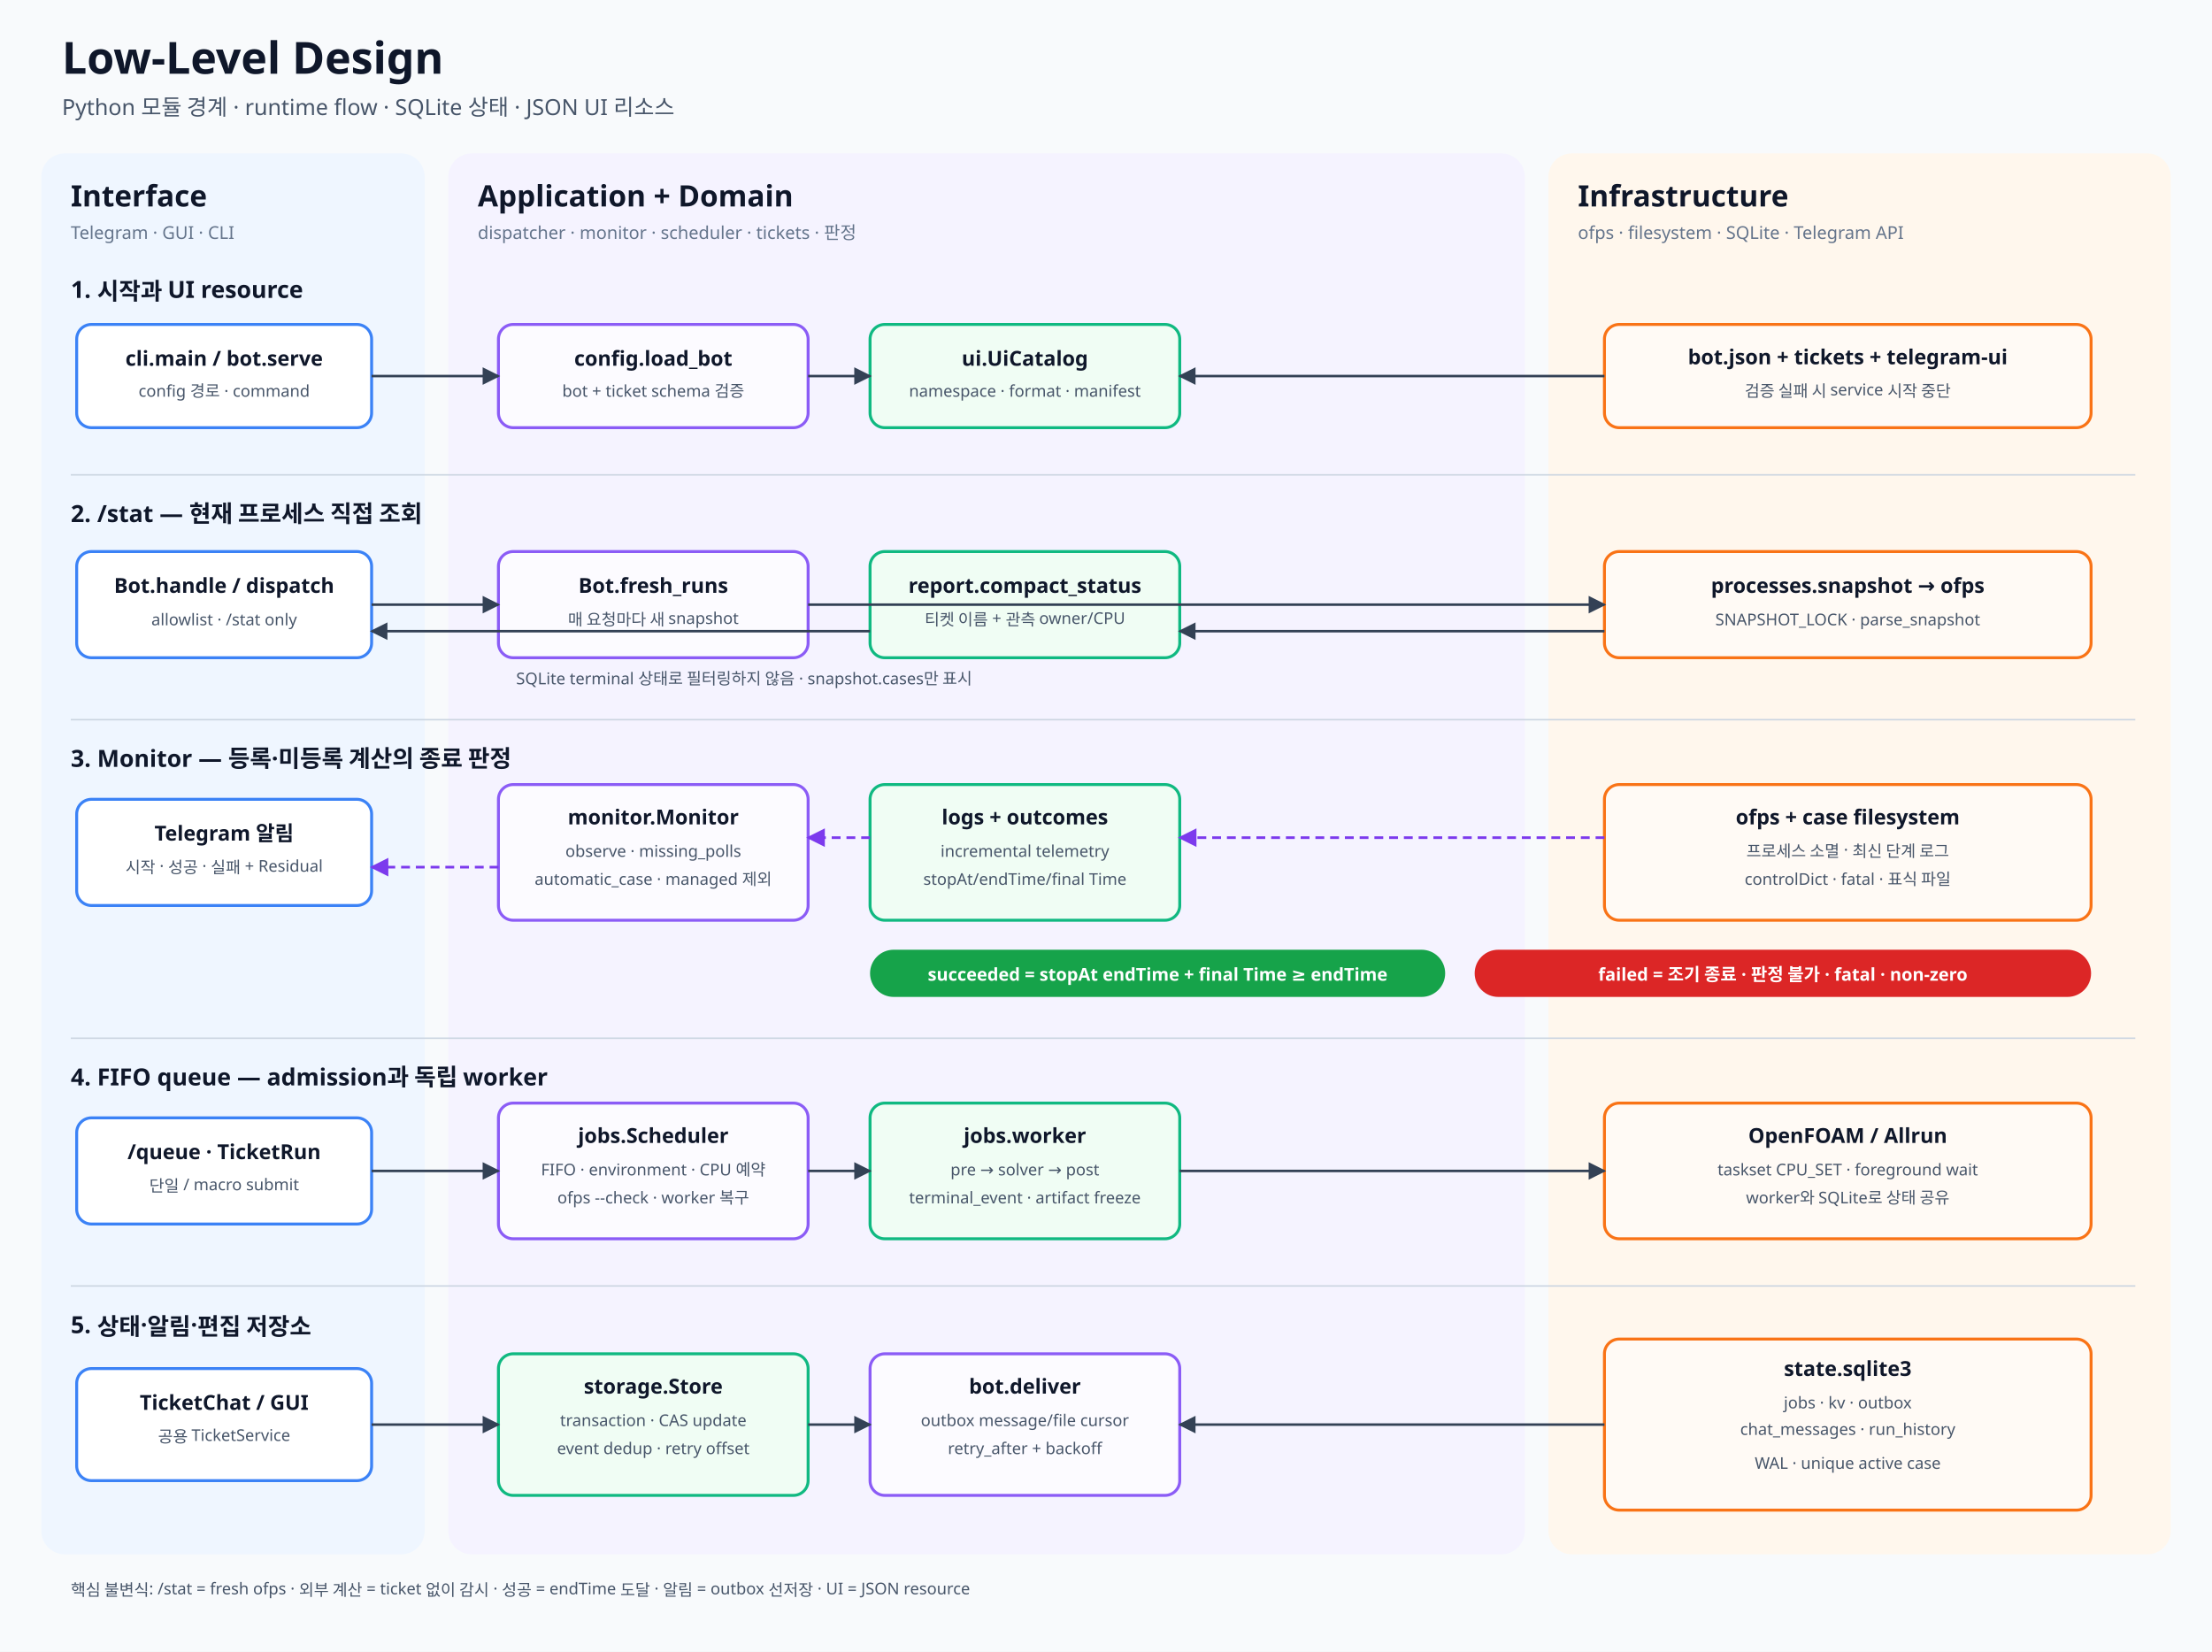
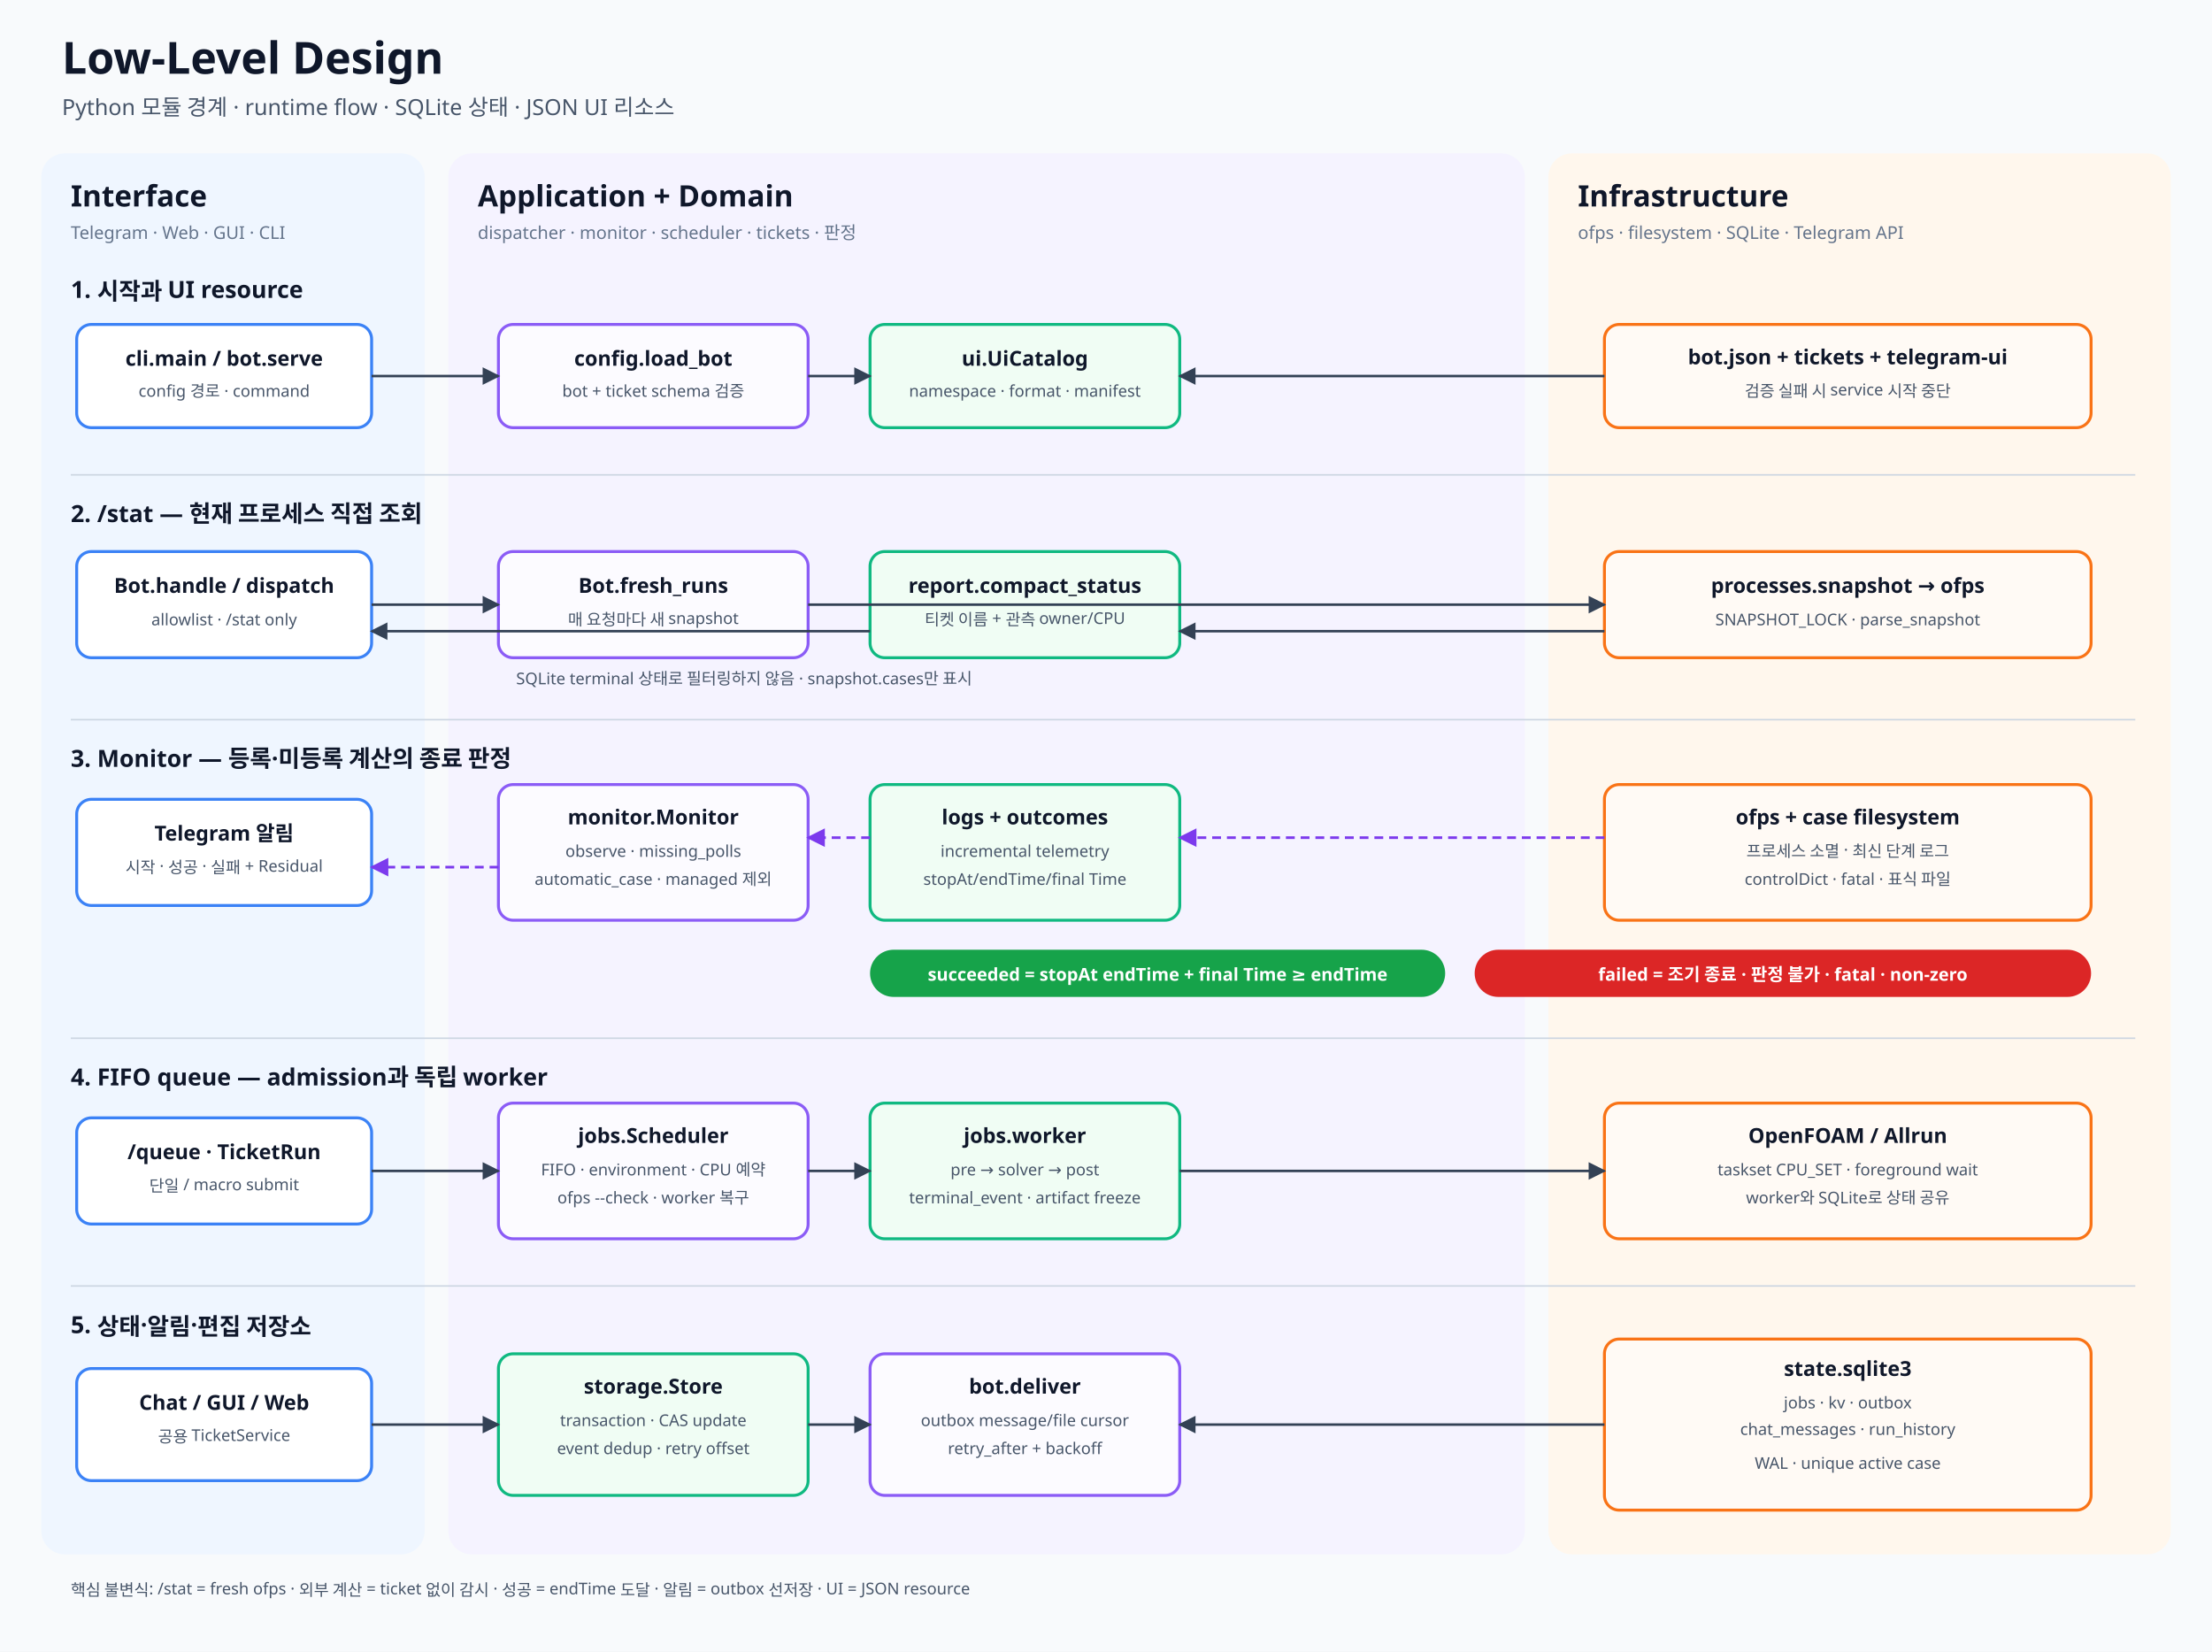
<svg xmlns="http://www.w3.org/2000/svg" width="1500" height="1120" viewBox="0 0 1500 1120" role="img" aria-labelledby="title desc">
  <defs>
    <marker id="arrow" viewBox="0 0 10 10" refX="9" refY="5" markerWidth="7" markerHeight="7" orient="auto-start-reverse">
      <path d="M0 0L10 5L0 10Z" fill="#334155" />
    </marker>
    <marker id="purple" viewBox="0 0 10 10" refX="9" refY="5" markerWidth="7" markerHeight="7" orient="auto-start-reverse">
      <path d="M0 0L10 5L0 10Z" fill="#7c3aed" />
    </marker>
    <filter id="shadow" x="-10%" y="-20%" width="120%" height="150%">
      <feDropShadow dx="0" dy="2" stdDeviation="3" flood-color="#0f172a" flood-opacity="0.1" />
    </filter>
    <style>
      text { font-family: "Noto Sans KR", "Apple SD Gothic Neo", "Malgun Gothic", sans-serif; fill: #0f172a; }
      .title { font-size: 30px; font-weight: 700; }
      .subtitle { font-size: 15px; fill: #475569; }
      .lane-title { font-size: 20px; font-weight: 700; }
      .lane-sub { font-size: 12px; fill: #64748b; }
      .flow-title { font-size: 16px; font-weight: 700; }
      .card-title { font-size: 14px; font-weight: 700; text-anchor: middle; }
      .card-sub { font-size: 11px; fill: #475569; text-anchor: middle; }
      .small { font-size: 11px; fill: #475569; }
      .badge { font-size: 12px; font-weight: 700; fill: white; text-anchor: middle; }
      .card { stroke-width: 2; rx: 10; }
      .interface { fill: #ffffff; stroke: #3b82f6; }
      .app { fill: #fcfbff; stroke: #8b5cf6; }
      .domain { fill: #f0fdf4; stroke: #10b981; }
      .infra { fill: #fffaf5; stroke: #f97316; }
      .store { fill: #ffffff; stroke: #64748b; }
      .arrow { fill: none; stroke: #334155; stroke-width: 1.7; marker-end: url(#arrow); }
      .flow { fill: none; stroke: #7c3aed; stroke-width: 1.8; stroke-dasharray: 6 4; marker-end: url(#purple); }
      .rule { stroke: #cbd5e1; stroke-width: 1; }
    </style>
  </defs>
  <rect width="1500" height="1120" fill="#f8fafc" />
  <text class="title" x="42" y="50">Low-Level Design</text>
  <text class="subtitle" x="42" y="78">Python 모듈 경계 · runtime flow · SQLite 상태 · JSON UI 리소스</text>
  <rect x="28" y="104" width="260" height="950" rx="16" fill="#eff6ff" />
  <rect x="304" y="104" width="730" height="950" rx="16" fill="#f5f3ff" />
  <rect x="1050" y="104" width="422" height="950" rx="16" fill="#fff7ed" />
  <text class="lane-title" x="48" y="140">Interface</text>
-   <text class="lane-sub" x="48" y="162">Telegram · GUI · CLI</text>
+   <text class="lane-sub" x="48" y="162">Telegram · Web · GUI · CLI</text>
  <text class="lane-title" x="324" y="140">Application + Domain</text>
  <text class="lane-sub" x="324" y="162">dispatcher · monitor · scheduler · tickets · 판정</text>
  <text class="lane-title" x="1070" y="140">Infrastructure</text>
  <text class="lane-sub" x="1070" y="162">ofps · filesystem · SQLite · Telegram API</text>
  <text class="flow-title" x="48" y="202">1. 시작과 UI resource</text>
  <g transform="translate(52 220)">
    <rect rx="10" class="card interface" width="200" height="70" />
    <text class="card-title" x="100" y="28">cli.main / bot.serve</text>
    <text class="card-sub" x="100" y="49">config 경로 · command</text>
  </g>
  <g transform="translate(338 220)">
    <rect rx="10" class="card app" width="210" height="70" />
    <text class="card-title" x="105" y="28">config.load_bot</text>
    <text class="card-sub" x="105" y="49">bot + ticket schema 검증</text>
  </g>
  <g transform="translate(590 220)">
    <rect rx="10" class="card domain" width="210" height="70" />
    <text class="card-title" x="105" y="28">ui.UiCatalog</text>
    <text class="card-sub" x="105" y="49">namespace · format · manifest</text>
  </g>
  <g transform="translate(1088 220)">
    <rect rx="10" class="card infra" width="330" height="70" />
    <text class="card-title" x="165" y="27">bot.json + tickets + telegram-ui</text>
    <text class="card-sub" x="165" y="49">검증 실패 시 service 시작 중단</text>
  </g>
  <path class="arrow" d="M252 255H338" />
  <path class="arrow" d="M548 255H590" />
  <path class="arrow" d="M1088 255H800" />
  <line class="rule" x1="48" y1="322" x2="1448" y2="322" />
  <text class="flow-title" x="48" y="354">2. /stat — 현재 프로세스 직접 조회</text>
  <g transform="translate(52 374)">
    <rect rx="10" class="card interface" width="200" height="72" />
    <text class="card-title" x="100" y="28">Bot.handle / dispatch</text>
    <text class="card-sub" x="100" y="50">allowlist · /stat only</text>
  </g>
  <g transform="translate(338 374)">
    <rect rx="10" class="card app" width="210" height="72" />
    <text class="card-title" x="105" y="28">Bot.fresh_runs</text>
    <text class="card-sub" x="105" y="50">매 요청마다 새 snapshot</text>
  </g>
  <g transform="translate(590 374)">
    <rect rx="10" class="card domain" width="210" height="72" />
    <text class="card-title" x="105" y="28">report.compact_status</text>
    <text class="card-sub" x="105" y="50">티켓 이름 + 관측 owner/CPU</text>
  </g>
  <g transform="translate(1088 374)">
    <rect rx="10" class="card infra" width="330" height="72" />
    <text class="card-title" x="165" y="28">processes.snapshot → ofps</text>
    <text class="card-sub" x="165" y="50">SNAPSHOT_LOCK · parse_snapshot</text>
  </g>
  <path class="arrow" d="M252 410H338" />
  <path class="arrow" d="M548 410H1088" />
  <path class="arrow" d="M1088 428H800" />
  <path class="arrow" d="M590 428H252" />
  <text class="small" x="350" y="464">SQLite terminal 상태로 필터링하지 않음 · snapshot.cases만 표시</text>
  <line class="rule" x1="48" y1="488" x2="1448" y2="488" />
  <text class="flow-title" x="48" y="520">3. Monitor — 등록·미등록 계산의 종료 판정</text>
  <g transform="translate(52 542)">
    <rect rx="10" class="card interface" width="200" height="72" />
    <text class="card-title" x="100" y="28">Telegram 알림</text>
    <text class="card-sub" x="100" y="50">시작 · 성공 · 실패 + Residual</text>
  </g>
  <g transform="translate(338 532)">
    <rect rx="10" class="card app" width="210" height="92" />
    <text class="card-title" x="105" y="27">monitor.Monitor</text>
    <text class="card-sub" x="105" y="49">observe · missing_polls</text>
    <text class="card-sub" x="105" y="68">automatic_case · managed 제외</text>
  </g>
  <g transform="translate(590 532)">
    <rect rx="10" class="card domain" width="210" height="92" />
    <text class="card-title" x="105" y="27">logs + outcomes</text>
    <text class="card-sub" x="105" y="49">incremental telemetry</text>
    <text class="card-sub" x="105" y="68">stopAt/endTime/final Time</text>
  </g>
  <g transform="translate(1088 532)">
    <rect rx="10" class="card infra" width="330" height="92" />
    <text class="card-title" x="165" y="27">ofps + case filesystem</text>
    <text class="card-sub" x="165" y="49">프로세스 소멸 · 최신 단계 로그</text>
    <text class="card-sub" x="165" y="68">controlDict · fatal · 표식 파일</text>
  </g>
  <path class="flow" d="M1088 568H800" />
  <path class="flow" d="M590 568H548" />
  <path class="flow" d="M338 588H252" />
  <rect x="590" y="644" width="390" height="32" rx="16" fill="#16a34a" />
  <text class="badge" x="785" y="665">succeeded = stopAt endTime + final Time ≥ endTime</text>
  <rect x="1000" y="644" width="418" height="32" rx="16" fill="#dc2626" />
  <text class="badge" x="1209" y="665">failed = 조기 종료 · 판정 불가 · fatal · non-zero</text>
  <line class="rule" x1="48" y1="704" x2="1448" y2="704" />
  <text class="flow-title" x="48" y="736">4. FIFO queue — admission과 독립 worker</text>
  <g transform="translate(52 758)">
    <rect rx="10" class="card interface" width="200" height="72" />
    <text class="card-title" x="100" y="28">/queue · TicketRun</text>
    <text class="card-sub" x="100" y="50">단일 / macro submit</text>
  </g>
  <g transform="translate(338 748)">
    <rect rx="10" class="card app" width="210" height="92" />
    <text class="card-title" x="105" y="27">jobs.Scheduler</text>
    <text class="card-sub" x="105" y="49">FIFO · environment · CPU 예약</text>
    <text class="card-sub" x="105" y="68">ofps --check · worker 복구</text>
  </g>
  <g transform="translate(590 748)">
    <rect rx="10" class="card domain" width="210" height="92" />
    <text class="card-title" x="105" y="27">jobs.worker</text>
    <text class="card-sub" x="105" y="49">pre → solver → post</text>
    <text class="card-sub" x="105" y="68">terminal_event · artifact freeze</text>
  </g>
  <g transform="translate(1088 748)">
    <rect rx="10" class="card infra" width="330" height="92" />
    <text class="card-title" x="165" y="27">OpenFOAM / Allrun</text>
    <text class="card-sub" x="165" y="49">taskset CPU_SET · foreground wait</text>
    <text class="card-sub" x="165" y="68">worker와 SQLite로 상태 공유</text>
  </g>
  <path class="arrow" d="M252 794H338" />
  <path class="arrow" d="M548 794H590" />
  <path class="arrow" d="M800 794H1088" />
  <line class="rule" x1="48" y1="872" x2="1448" y2="872" />
  <text class="flow-title" x="48" y="904">5. 상태·알림·편집 저장소</text>
  <g transform="translate(52 928)">
    <rect rx="10" class="card interface" width="200" height="76" />
-     <text class="card-title" x="100" y="28">TicketChat / GUI</text>
+     <text class="card-title" x="100" y="28">Chat / GUI / Web</text>
    <text class="card-sub" x="100" y="50">공용 TicketService</text>
  </g>
  <g transform="translate(338 918)">
    <rect rx="10" class="card domain" width="210" height="96" />
    <text class="card-title" x="105" y="27">storage.Store</text>
    <text class="card-sub" x="105" y="49">transaction · CAS update</text>
    <text class="card-sub" x="105" y="68">event dedup · retry offset</text>
  </g>
  <g transform="translate(590 918)">
    <rect rx="10" class="card app" width="210" height="96" />
    <text class="card-title" x="105" y="27">bot.deliver</text>
    <text class="card-sub" x="105" y="49">outbox message/file cursor</text>
    <text class="card-sub" x="105" y="68">retry_after + backoff</text>
  </g>
  <g transform="translate(1088 908)">
    <rect rx="10" class="card infra" width="330" height="116" />
    <text class="card-title" x="165" y="25">state.sqlite3</text>
    <text class="card-sub" x="165" y="47">jobs · kv · outbox</text>
    <text class="card-sub" x="165" y="65">chat_messages · run_history</text>
    <text class="card-sub" x="165" y="88">WAL · unique active case</text>
  </g>
  <path class="arrow" d="M252 966H338" />
  <path class="arrow" d="M548 966H590" />
  <path class="arrow" d="M1088 966H800" />
  <text class="small" x="48" y="1082">핵심 불변식: /stat = fresh ofps · 외부 계산 = ticket 없이 감시 · 성공 = endTime 도달 · 알림 = outbox 선저장 · UI = JSON resource</text>
</svg>
